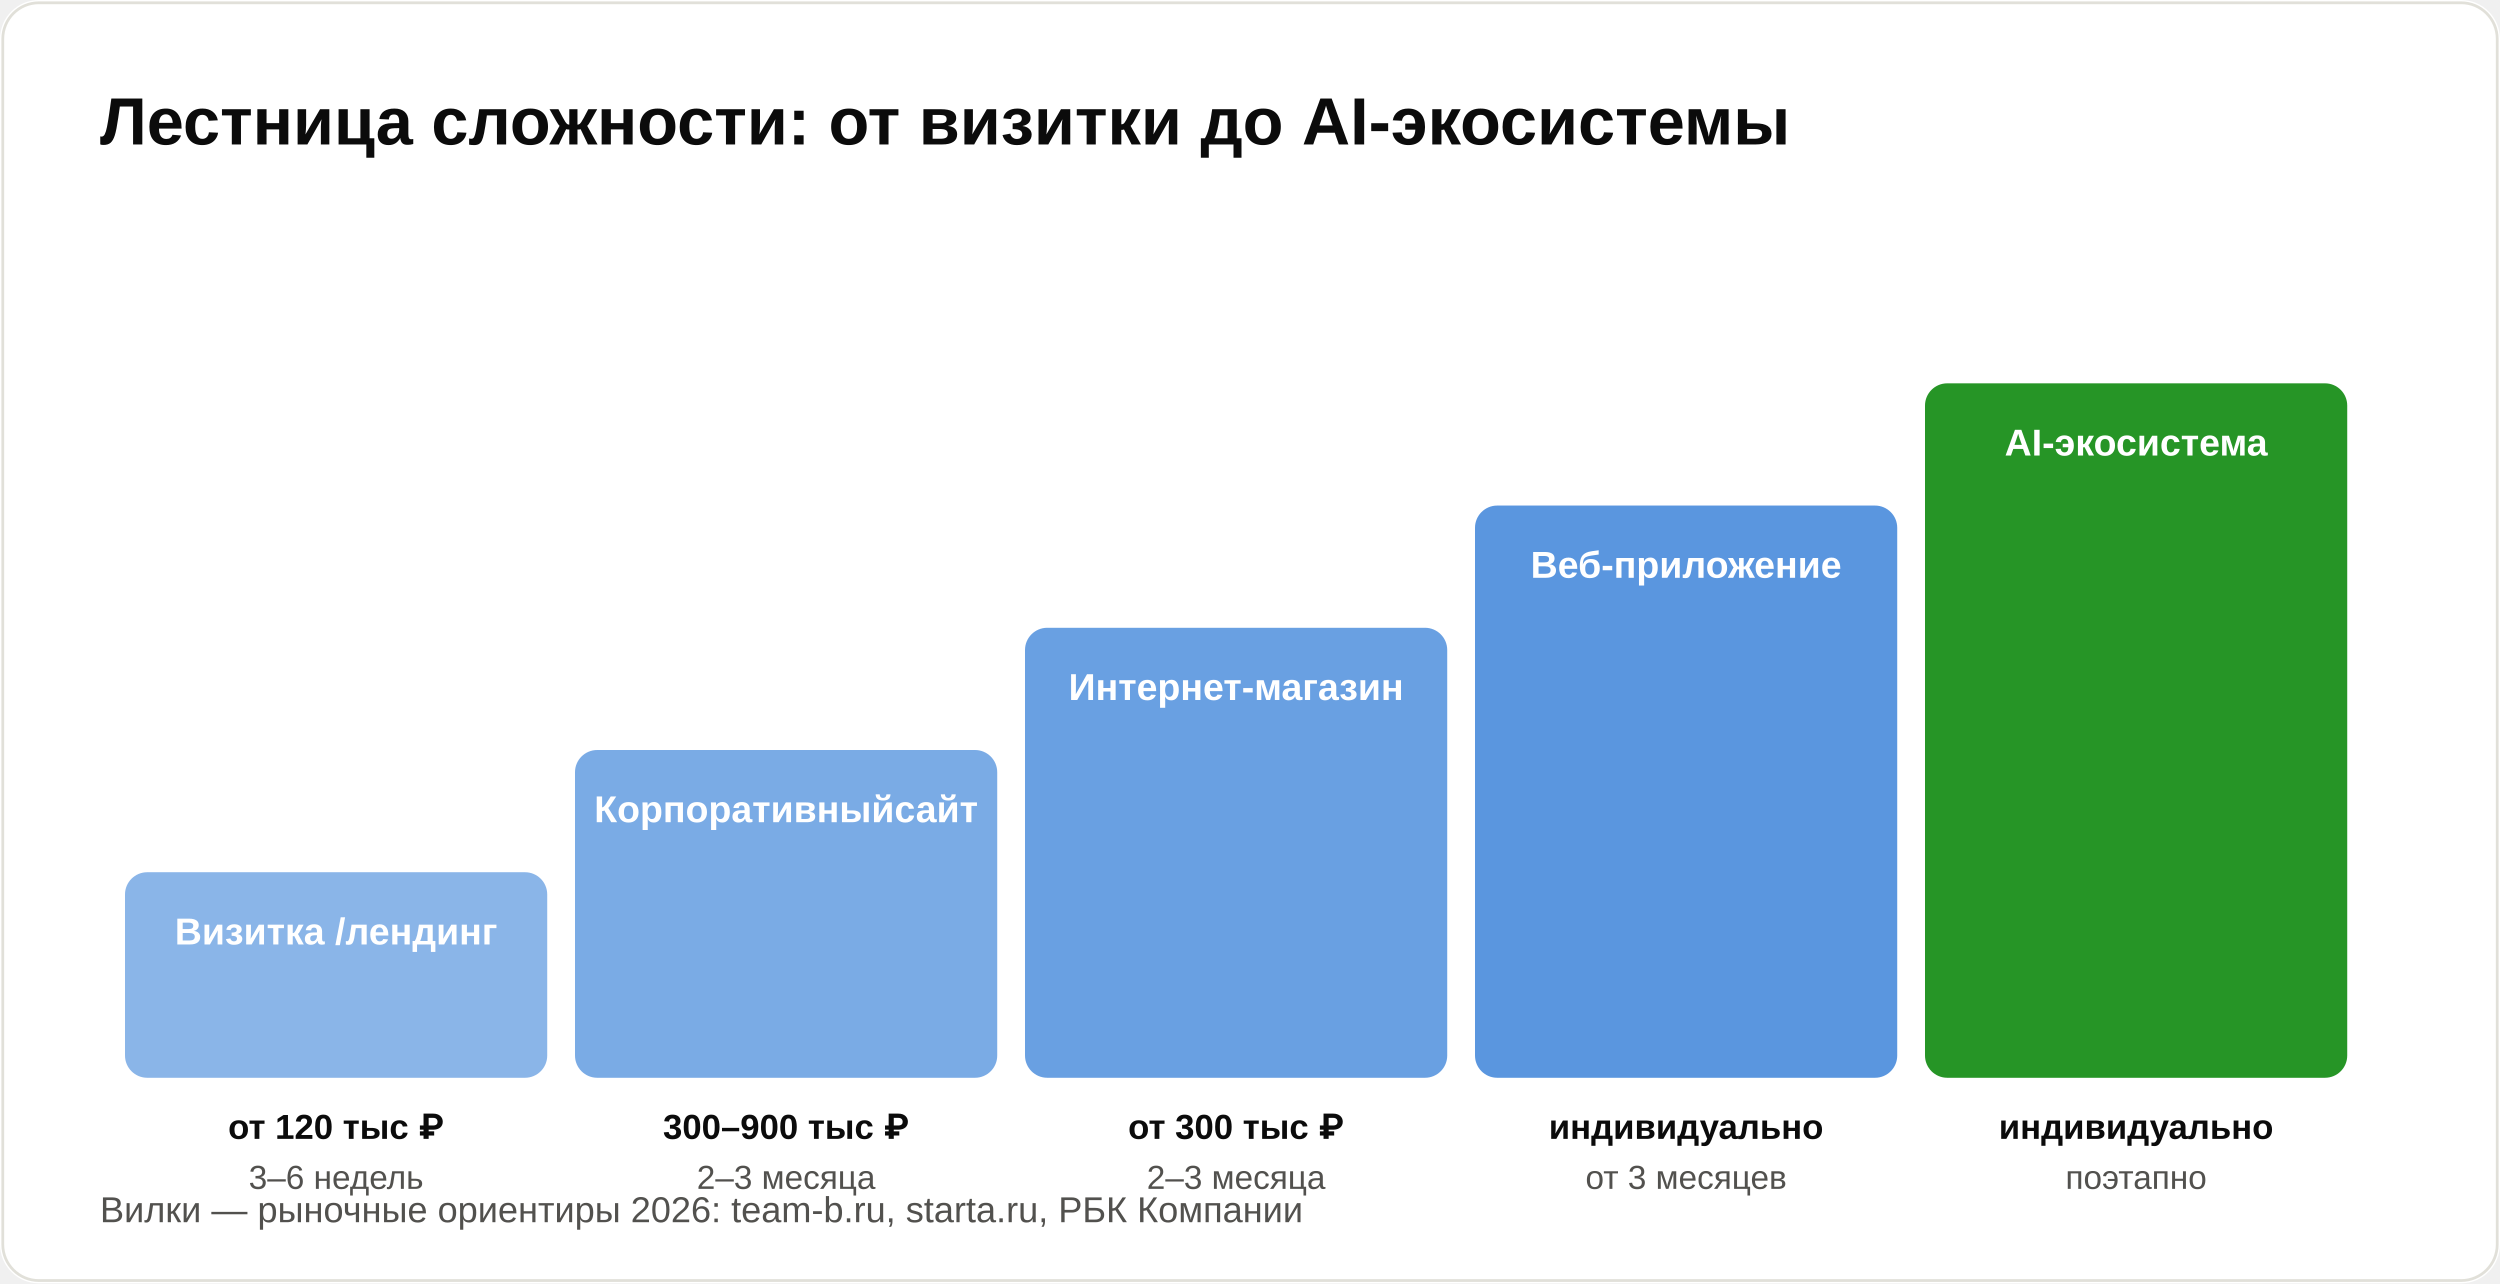
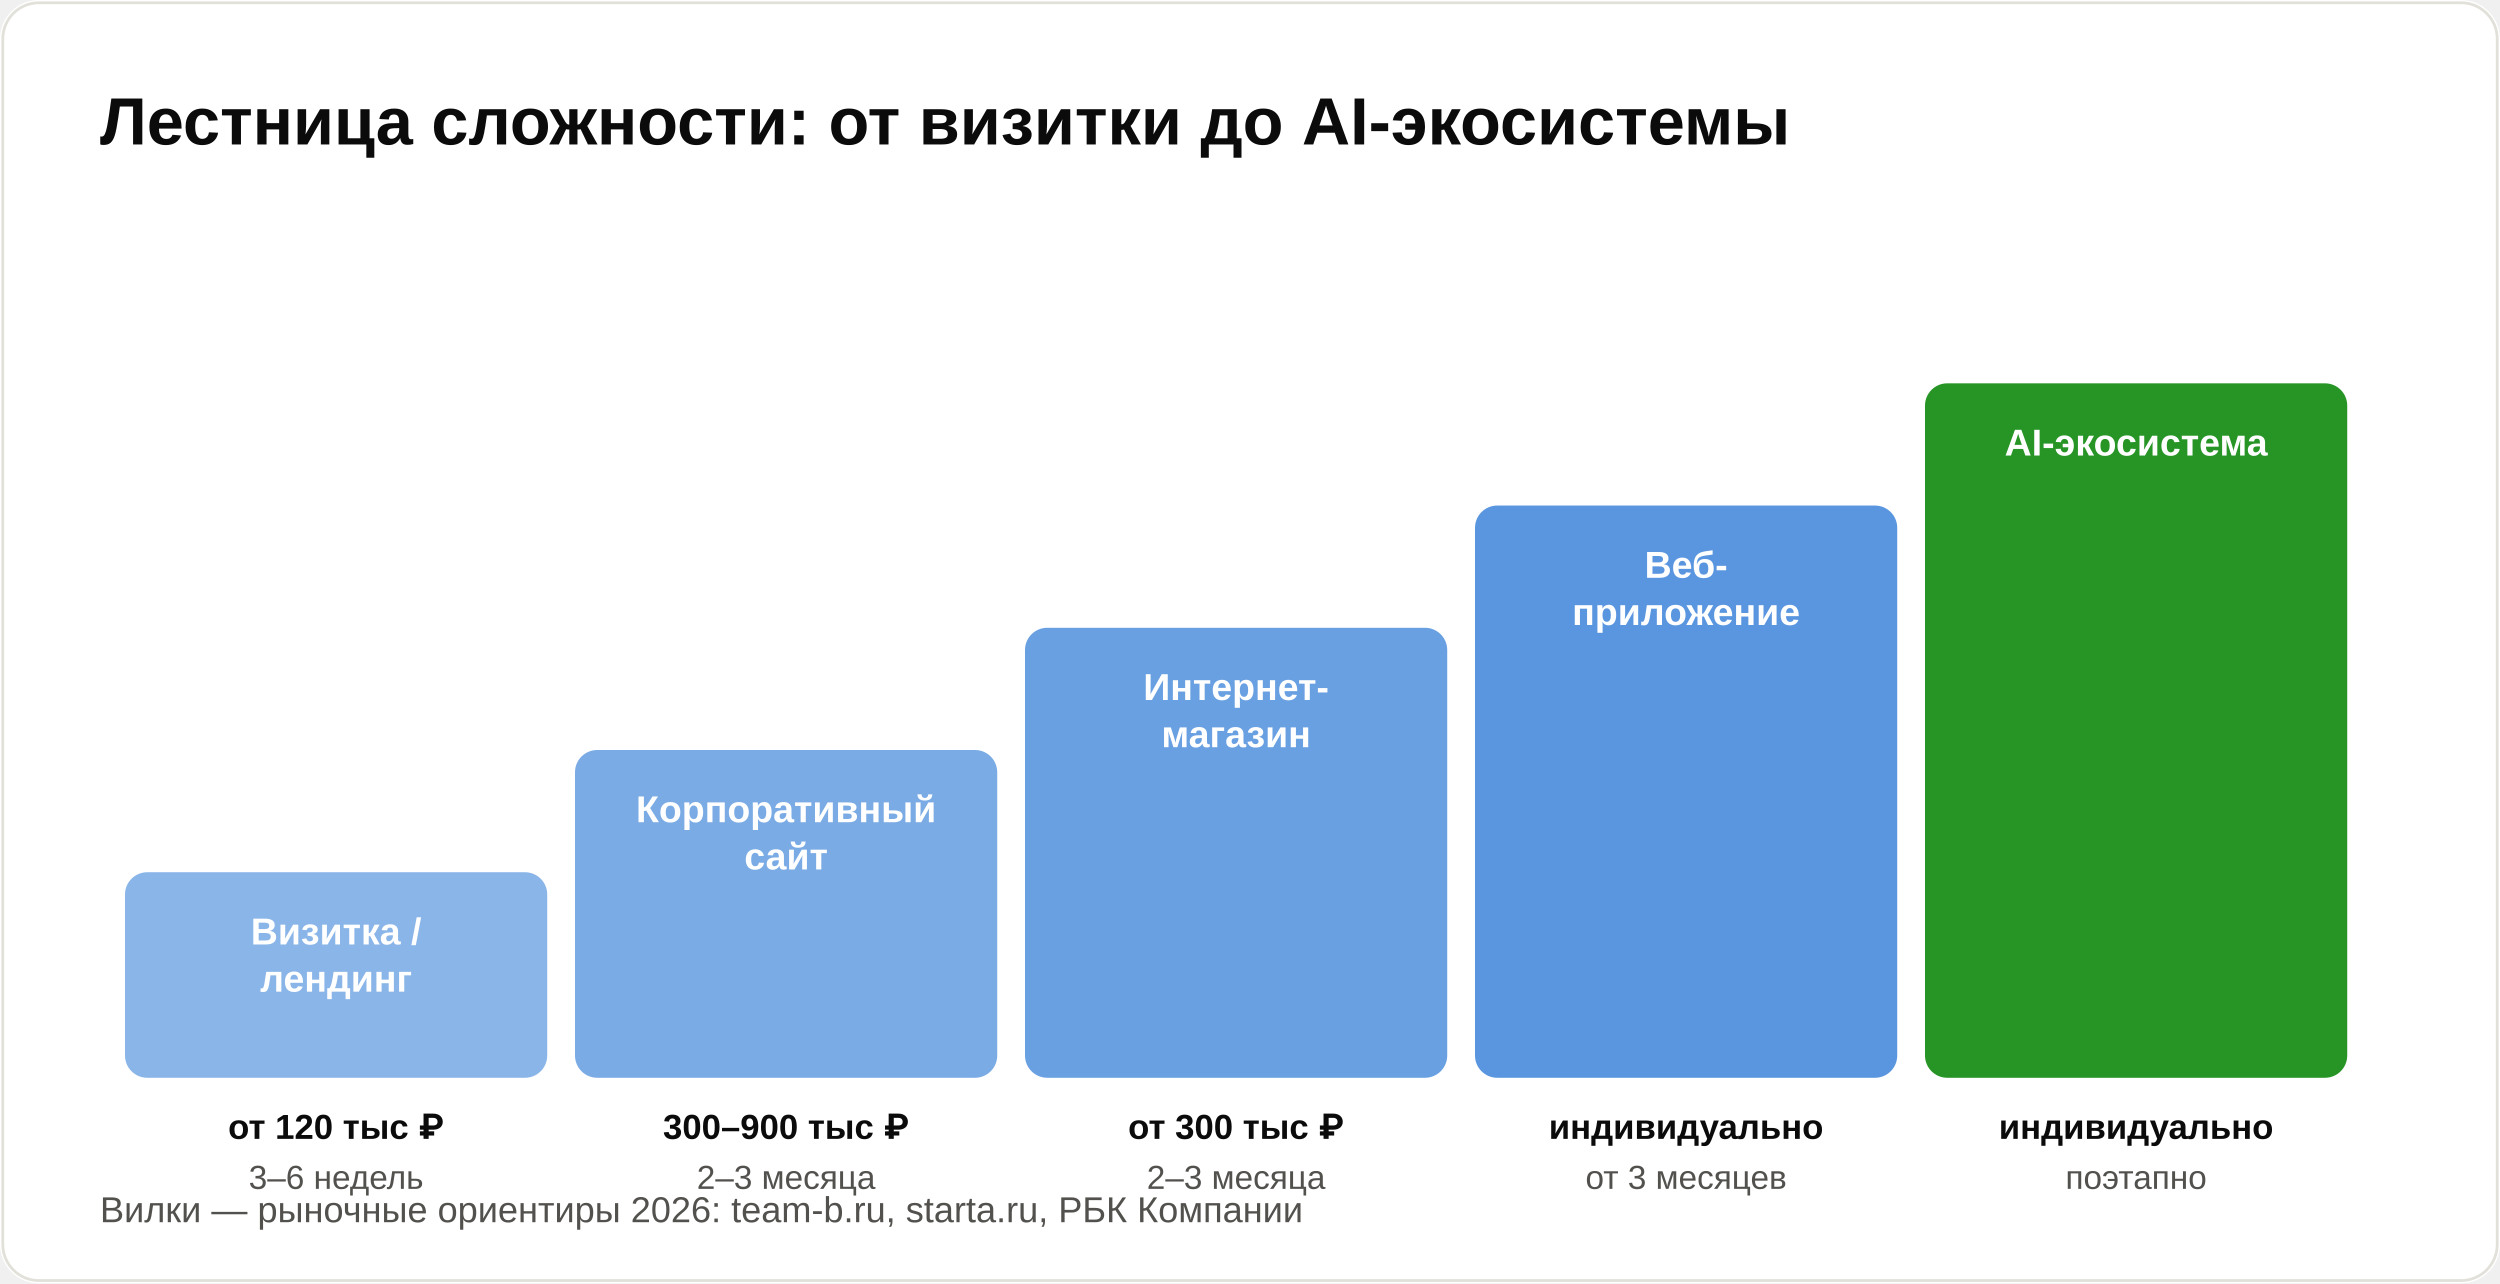
<svg xmlns="http://www.w3.org/2000/svg" viewBox="0 0 900 462" font-family="system-ui,-apple-system,'Segoe UI',Arial,sans-serif" role="img" aria-label="Лестница сложности: от визитки до AI-экосистемы">
  <rect width="900" height="462" fill="#ffffff" rx="14" />
  <rect x="1" y="1" width="898" height="460" fill="none" stroke="#e1e0d9" rx="13" />
  <text x="36" y="52" font-size="24" font-weight="700" fill="#0b0b0b">Лестница сложности: от визитки до AI-экосистемы</text>
  <rect x="45" y="314" width="152" height="74" fill="#2a78d6" opacity="0.55" rx="8" />
-   <text x="121.0" y="340" font-size="13.5" font-weight="700" fill="#fff" text-anchor="middle">Визитка /
- лендинг</text>
+   <text x="121.0" y="340" font-size="13.5" font-weight="700" fill="#fff" text-anchor="middle">Визитка /</text>
+   <text x="121.0" y="357" font-size="13.5" font-weight="700" fill="#fff" text-anchor="middle">лендинг</text>
  <text x="121.0" y="410" font-size="12.5" font-weight="700" fill="#0b0b0b" text-anchor="middle">от 120 тыс ₽</text>
  <text x="121.0" y="428" font-size="12" fill="#52514e" text-anchor="middle">3–6 недель</text>
  <rect x="207" y="270" width="152" height="118" fill="#2a78d6" opacity="0.625" rx="8" />
-   <text x="283.0" y="296" font-size="13.5" font-weight="700" fill="#fff" text-anchor="middle">Корпоративный
- сайт</text>
+   <text x="283.0" y="296" font-size="13.5" font-weight="700" fill="#fff" text-anchor="middle">Корпоративный</text>
+   <text x="283.0" y="313" font-size="13.5" font-weight="700" fill="#fff" text-anchor="middle">сайт</text>
  <text x="283.0" y="410" font-size="12.5" font-weight="700" fill="#0b0b0b" text-anchor="middle">300–900 тыс ₽</text>
  <text x="283.0" y="428" font-size="12" fill="#52514e" text-anchor="middle">2–3 месяца</text>
  <rect x="369" y="226" width="152" height="162" fill="#2a78d6" opacity="0.7" rx="8" />
-   <text x="445.0" y="252" font-size="13.5" font-weight="700" fill="#fff" text-anchor="middle">Интернет-
- магазин</text>
+   <text x="445.0" y="252" font-size="13.5" font-weight="700" fill="#fff" text-anchor="middle">Интернет-</text>
+   <text x="445.0" y="269" font-size="13.5" font-weight="700" fill="#fff" text-anchor="middle">магазин</text>
  <text x="445.0" y="410" font-size="12.5" font-weight="700" fill="#0b0b0b" text-anchor="middle">от 300 тыс ₽</text>
  <text x="445.0" y="428" font-size="12" fill="#52514e" text-anchor="middle">2–3 месяца</text>
  <rect x="531" y="182" width="152" height="206" fill="#2a78d6" opacity="0.775" rx="8" />
-   <text x="607.0" y="208" font-size="13.5" font-weight="700" fill="#fff" text-anchor="middle">Веб-
- приложение</text>
+   <text x="607.0" y="208" font-size="13.5" font-weight="700" fill="#fff" text-anchor="middle">Веб-</text>
+   <text x="607.0" y="225" font-size="13.5" font-weight="700" fill="#fff" text-anchor="middle">приложение</text>
  <text x="607.0" y="410" font-size="12.5" font-weight="700" fill="#0b0b0b" text-anchor="middle">индивидуально</text>
  <text x="607.0" y="428" font-size="12" fill="#52514e" text-anchor="middle">от 3 месяцев</text>
  <rect x="693" y="138" width="152" height="250" fill="#008300" opacity="0.85" rx="8" />
  <text x="769.0" y="164" font-size="13.5" font-weight="700" fill="#fff" text-anchor="middle">AI-экосистема</text>
  <text x="769.0" y="410" font-size="12.5" font-weight="700" fill="#0b0b0b" text-anchor="middle">индивидуально</text>
  <text x="769.0" y="428" font-size="12" fill="#52514e" text-anchor="middle">поэтапно</text>
  <text x="36" y="440" font-size="13" fill="#52514e">Вилки — рыночные ориентиры 2026: team-b.ru, starta.ru, РБК Компании</text>
</svg>
